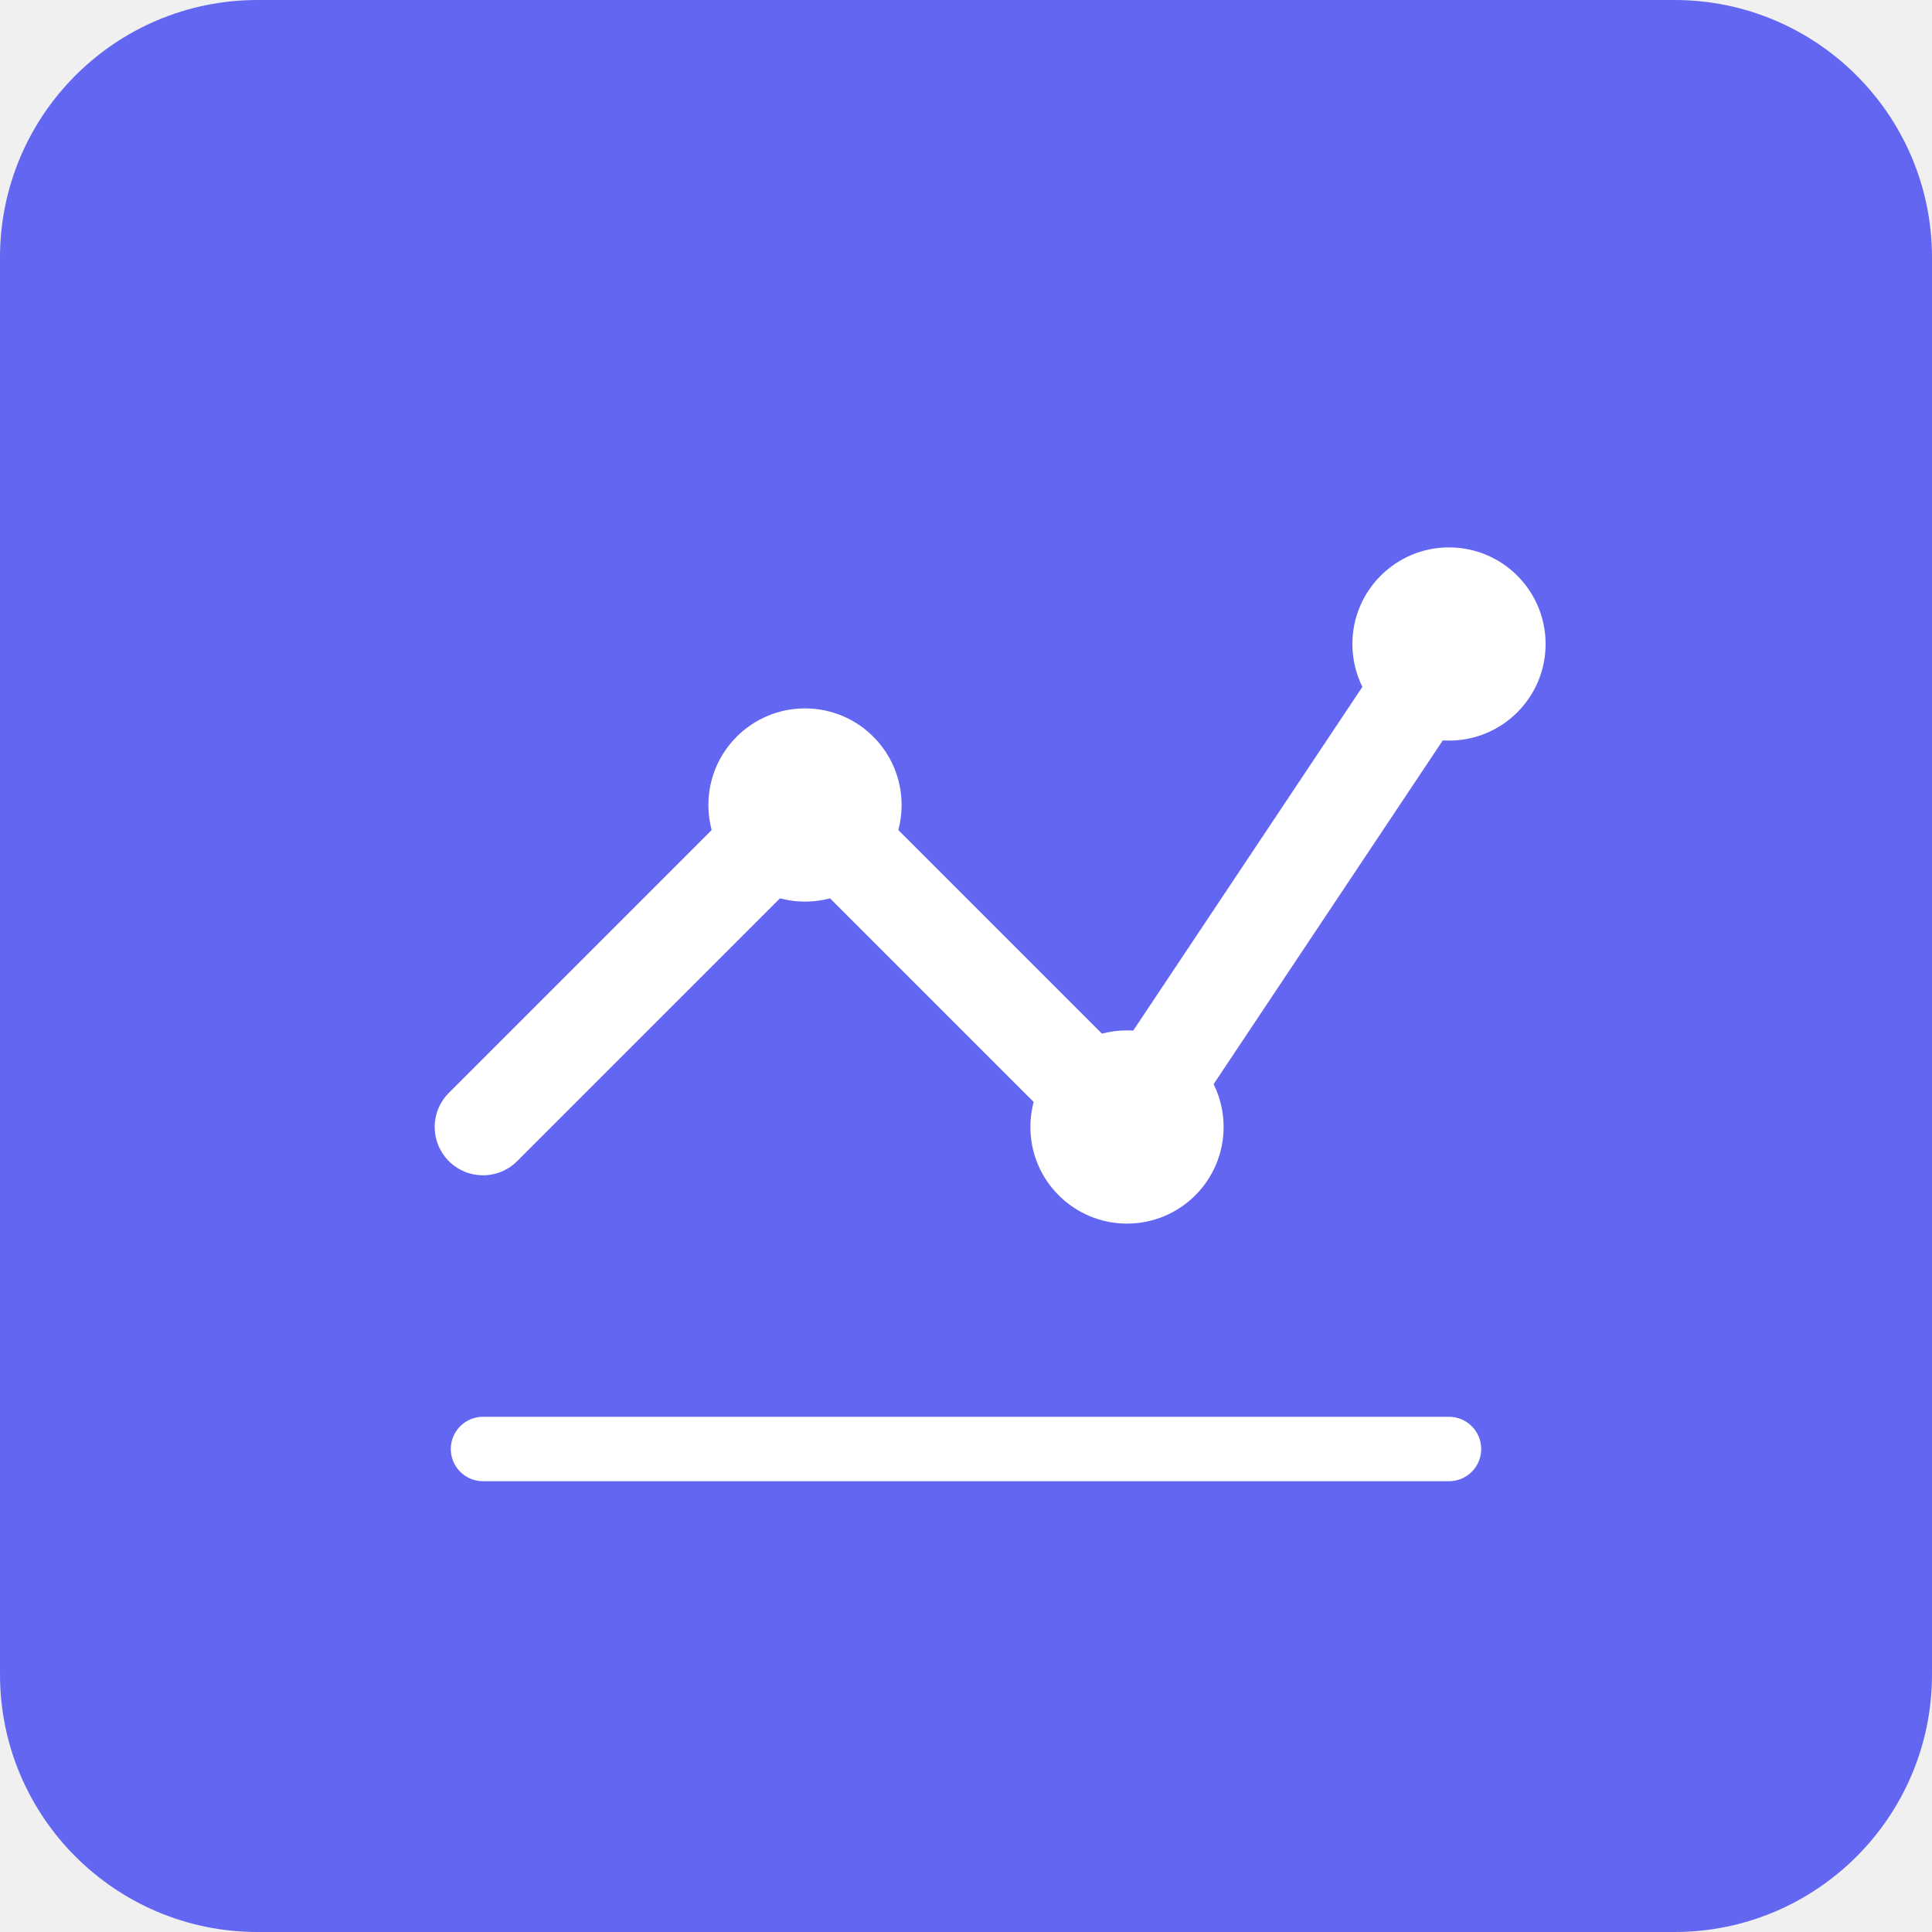
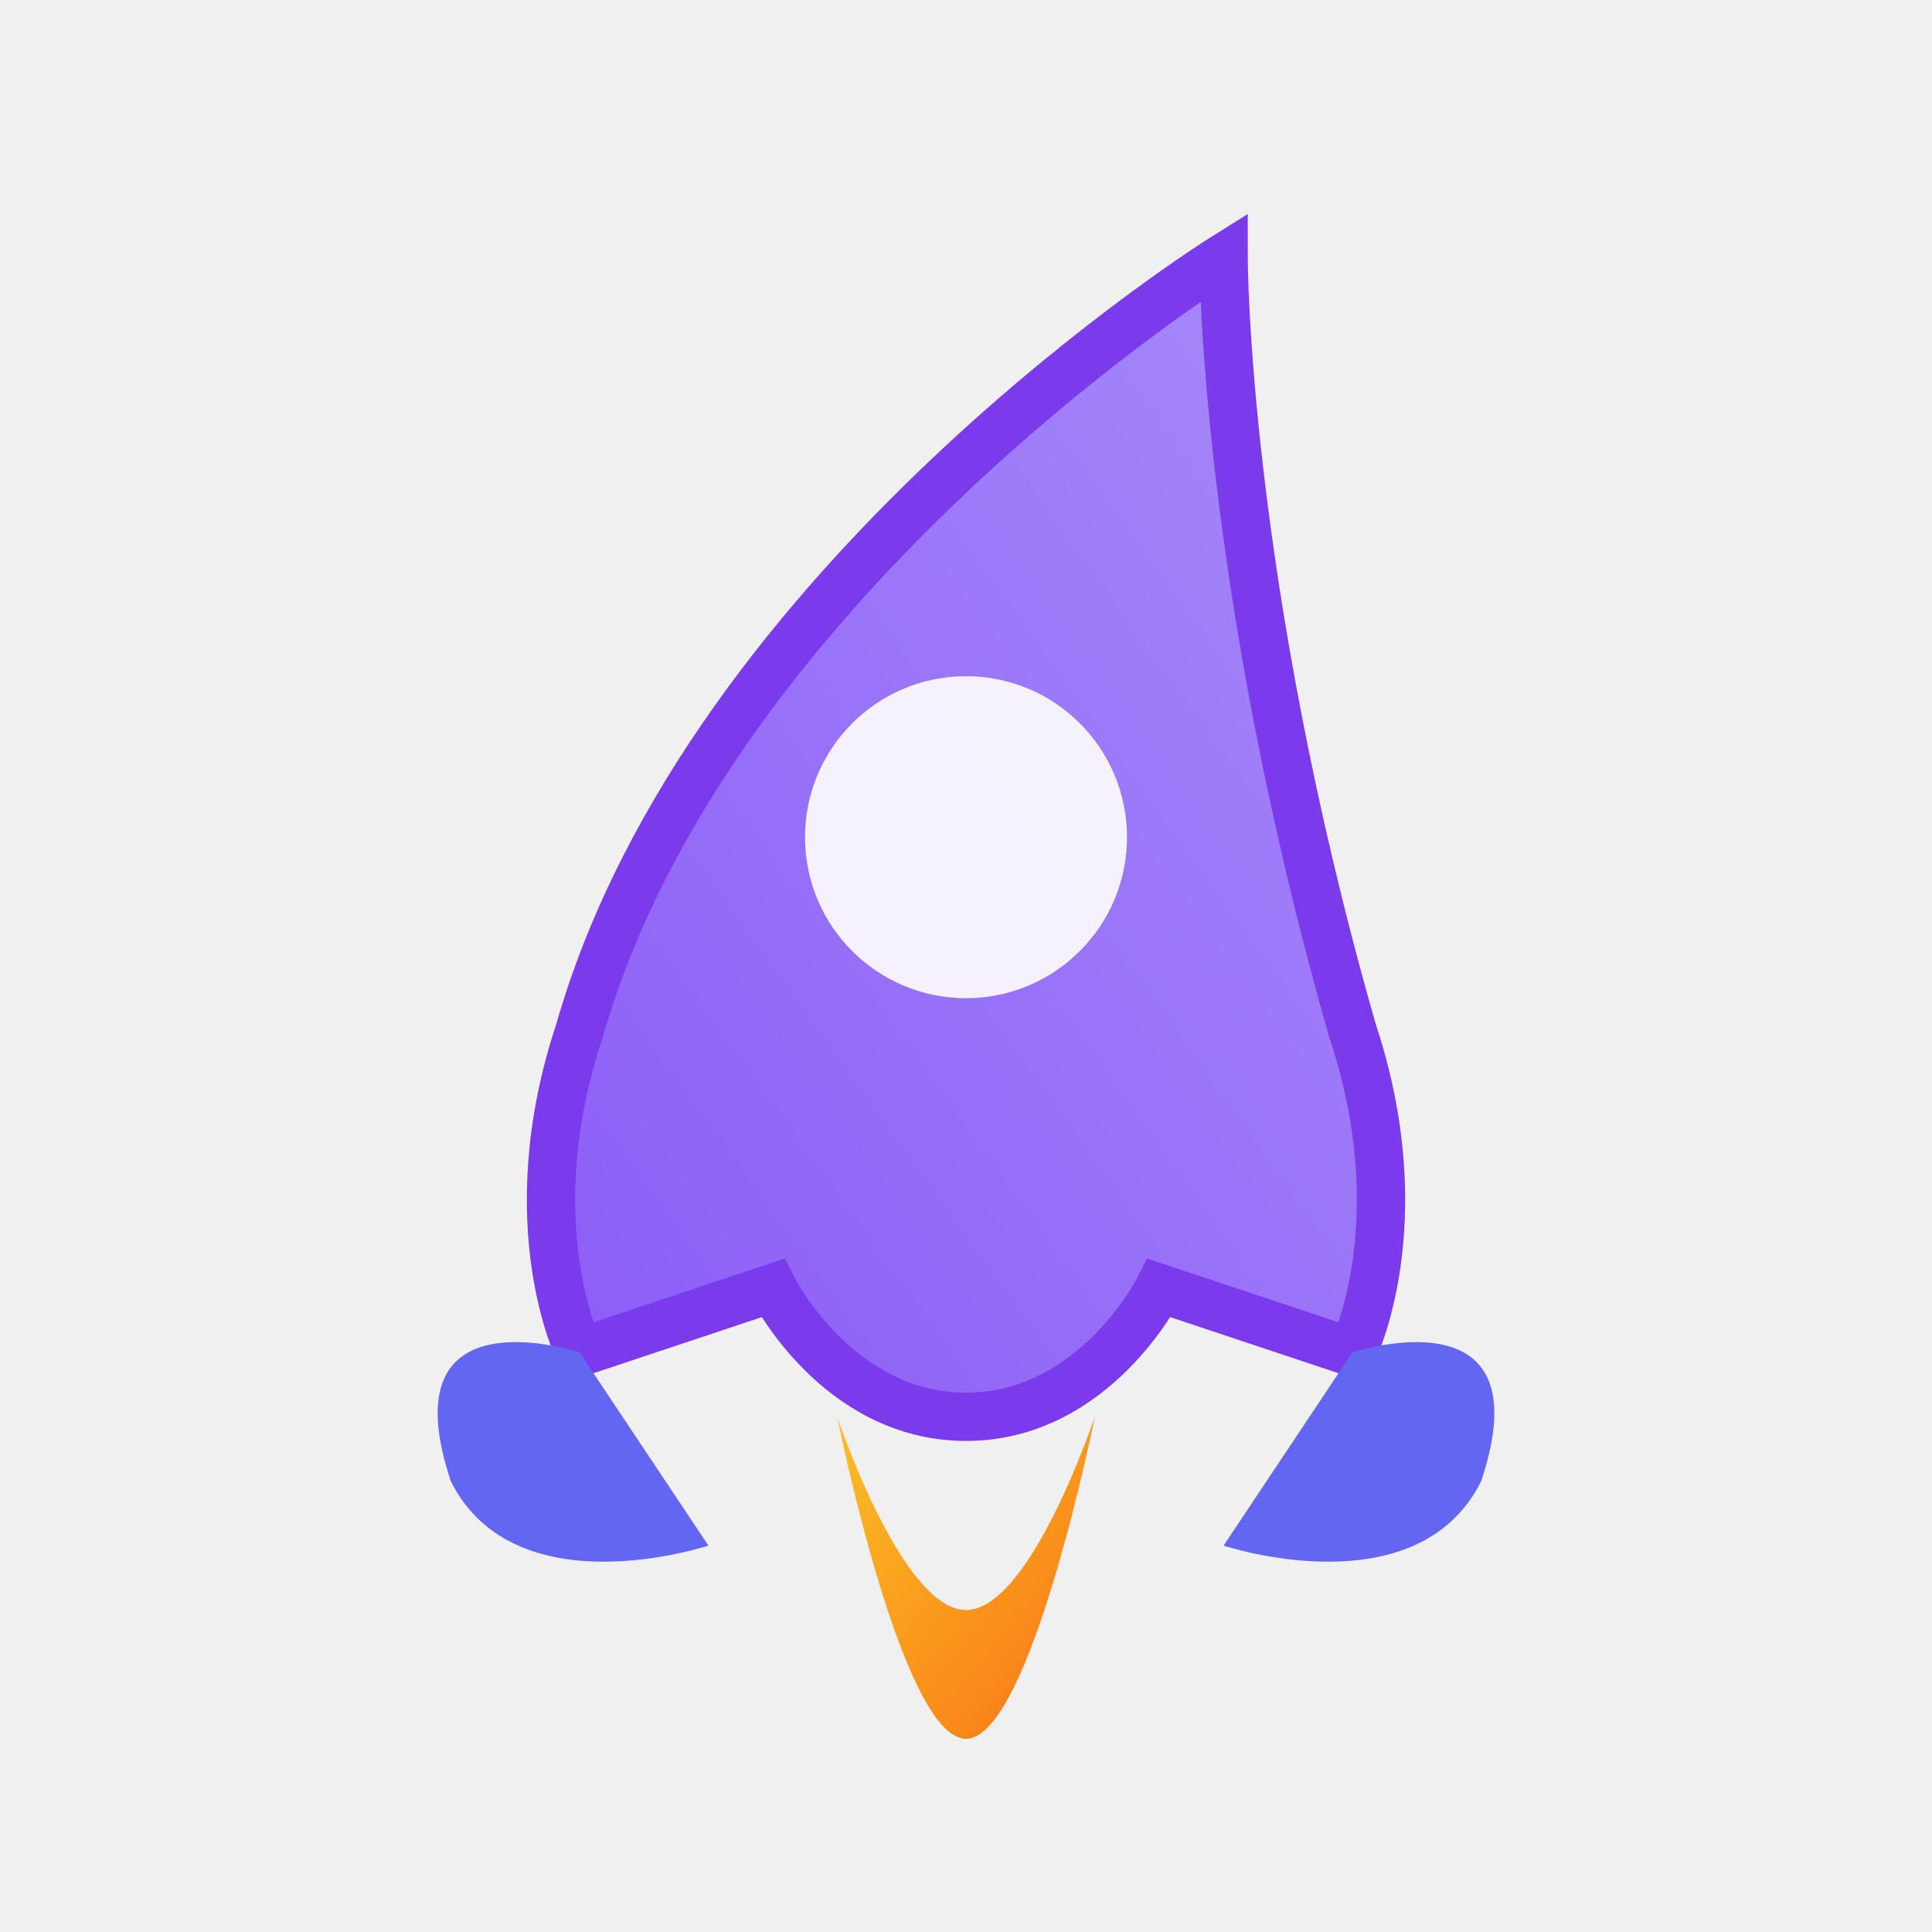
<svg xmlns="http://www.w3.org/2000/svg" viewBox="0 0 60 60">
-   <rect width="60" height="60" rx="8" fill="#6366f1" />
-   <path d="M15 35L25 25L35 35L45 20" stroke="white" stroke-width="3" fill="none" stroke-linecap="round" stroke-linejoin="round" />
-   <circle cx="25" cy="25" r="3" fill="white" />
-   <circle cx="35" cy="35" r="3" fill="white" />
-   <circle cx="45" cy="20" r="3" fill="white" />
-   <path d="M15 45H45" stroke="white" stroke-width="2" stroke-linecap="round" />
+   <defs>
+     <linearGradient id="rocketGradient" x1="0%" y1="100%" x2="100%" y2="0%">
+       <stop offset="0%" style="stop-color:#8B5CF6" />
+       <stop offset="100%" style="stop-color:#A78BFA" />
+     </linearGradient>
+     <linearGradient id="flameGradient" x1="0%" y1="0%" x2="100%" y2="100%">
+       <stop offset="0%" style="stop-color:#FBBF24" />
+       <stop offset="100%" style="stop-color:#F97316" />
+     </linearGradient>
+   </defs>
+   <path d="M38 8C38 8 22 18 18 32C16 38 18 42 18 42L24 40C24 40 26 44 30 44C34 44 36 40 36 40L42 42C42 42 44 38 42 32C38 18 38 8 38 8Z" fill="url(#rocketGradient)" stroke="#7C3AED" stroke-width="1.5" />
+   <circle cx="30" cy="26" r="5" fill="white" opacity="0.9" />
+   <path d="M18 42C18 42 12 40 14 46C16 50 22 48 22 48L18 42Z" fill="#6366F1" />
+   <path d="M42 42C42 42 48 40 46 46C44 50 38 48 38 48L42 42Z" fill="#6366F1" />
+   <path d="M26 44C26 44 28 54 30 54C32 54 34 44 34 44C34 44 32 50 30 50C28 50 26 44 26 44Z" fill="url(#flameGradient)" />
</svg>
